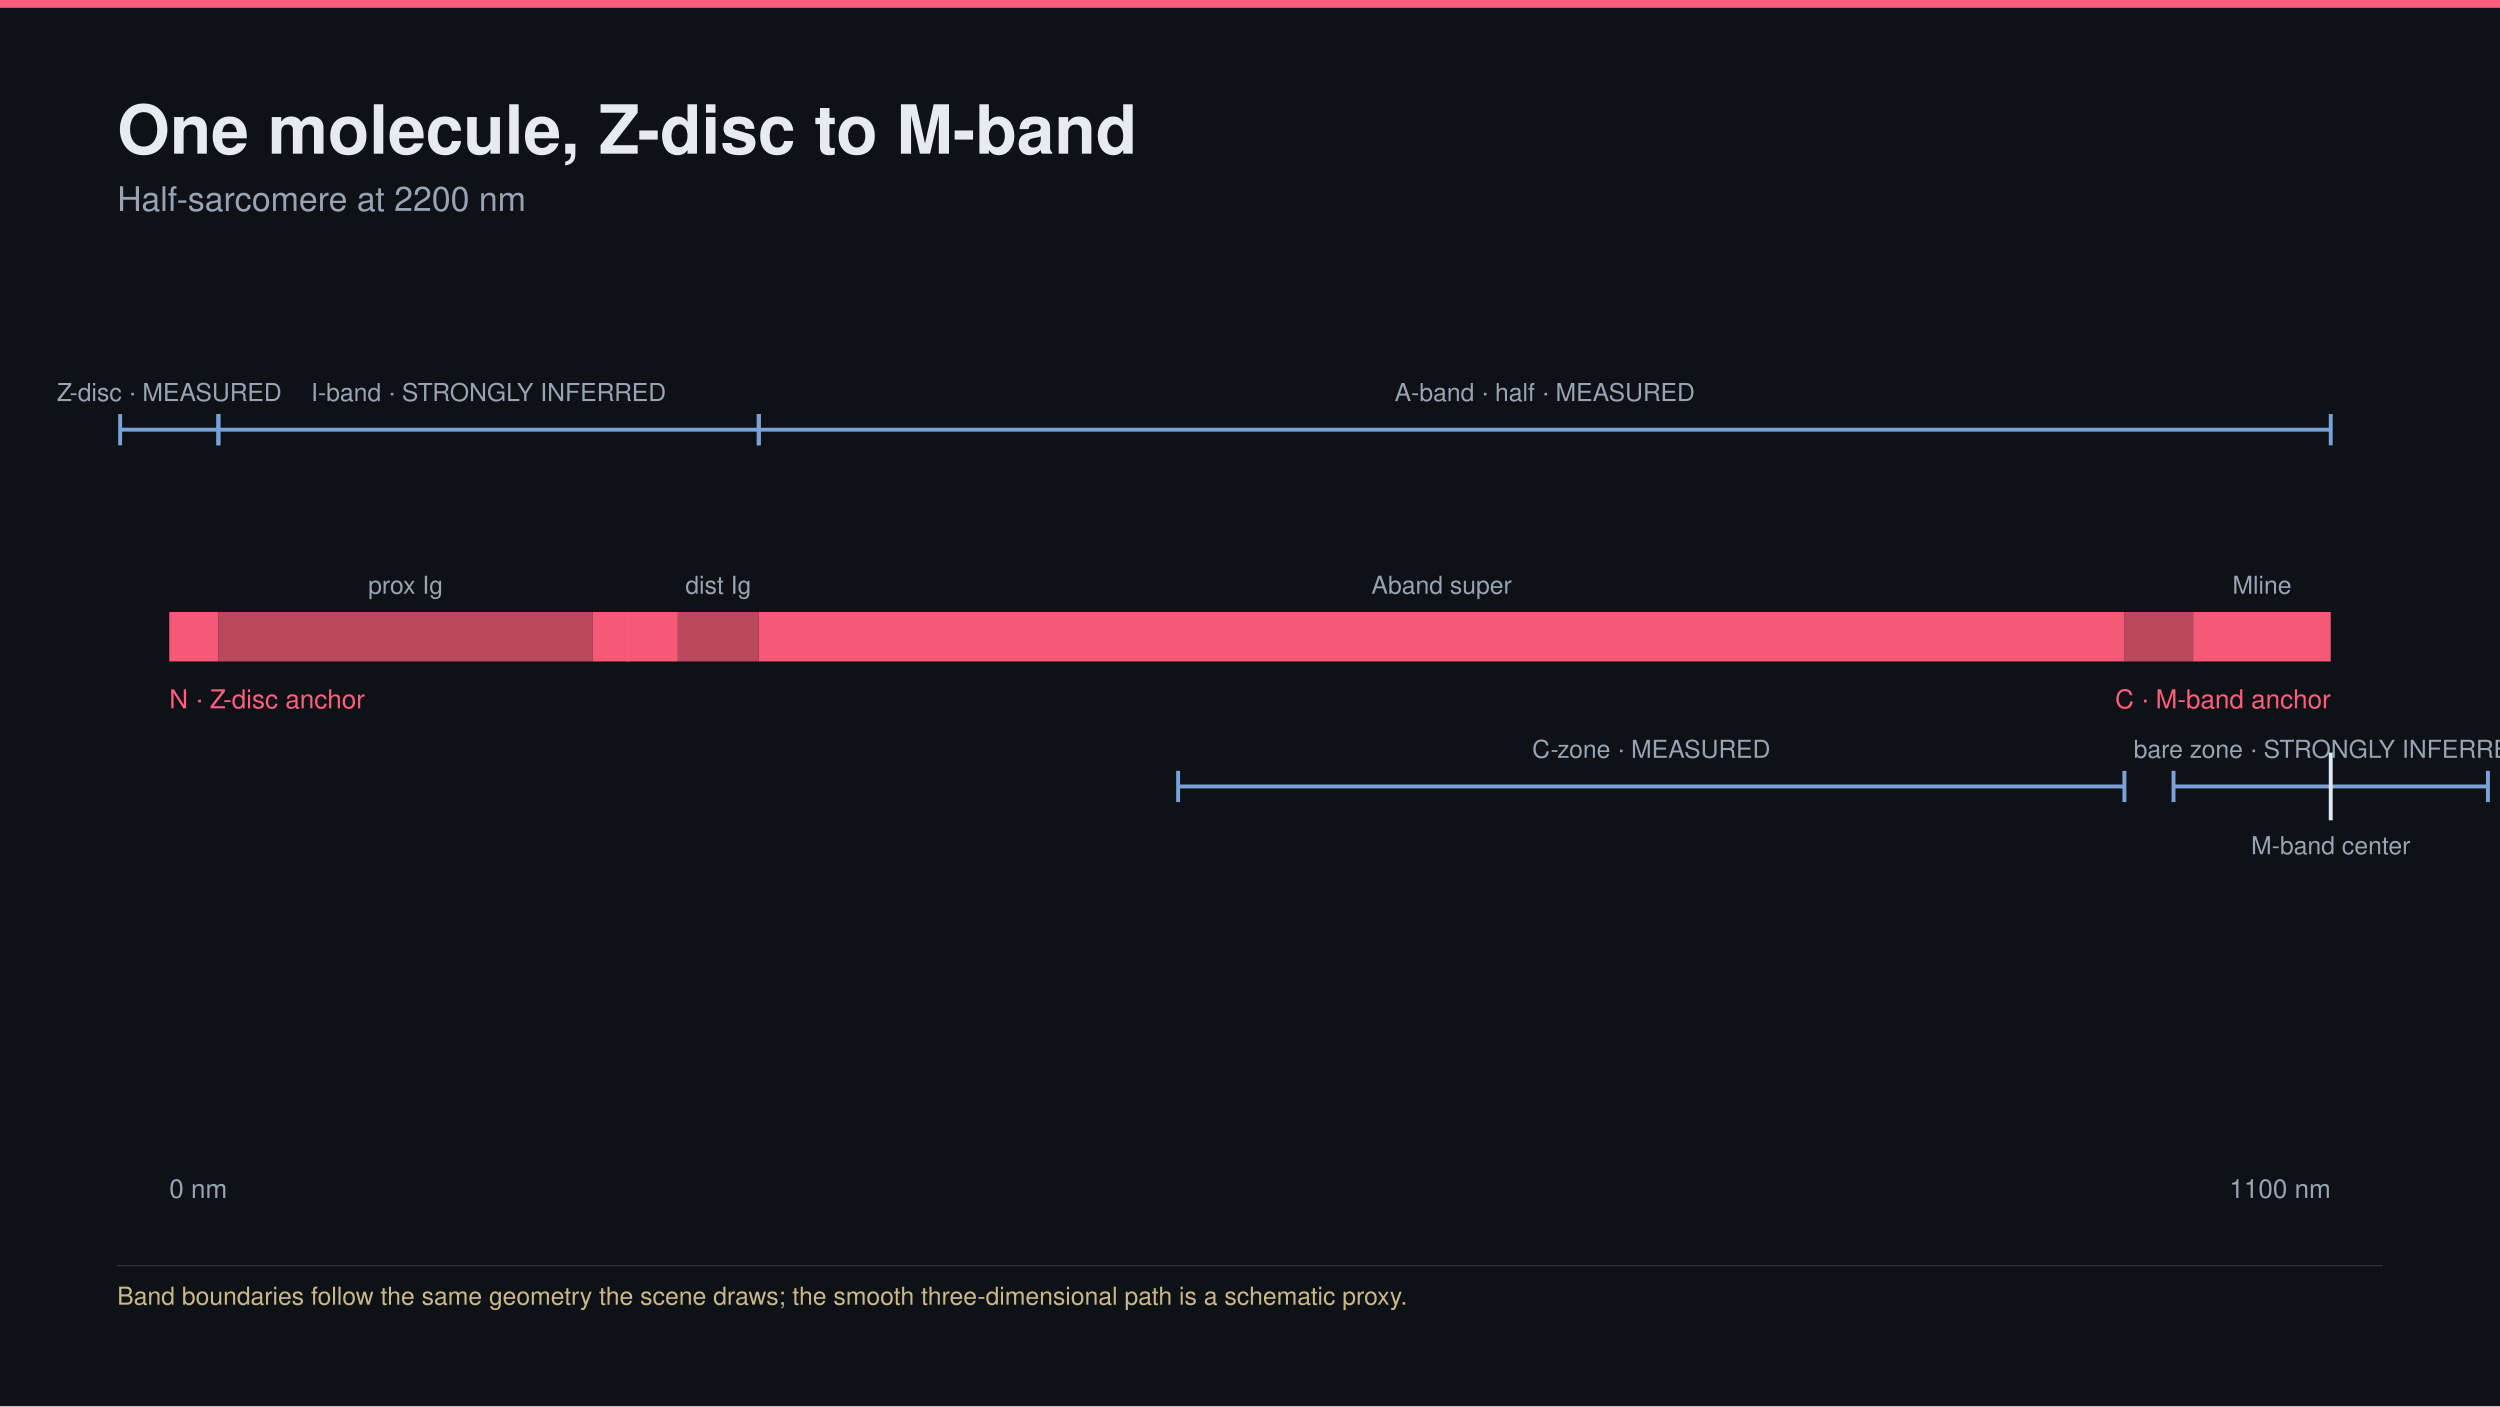
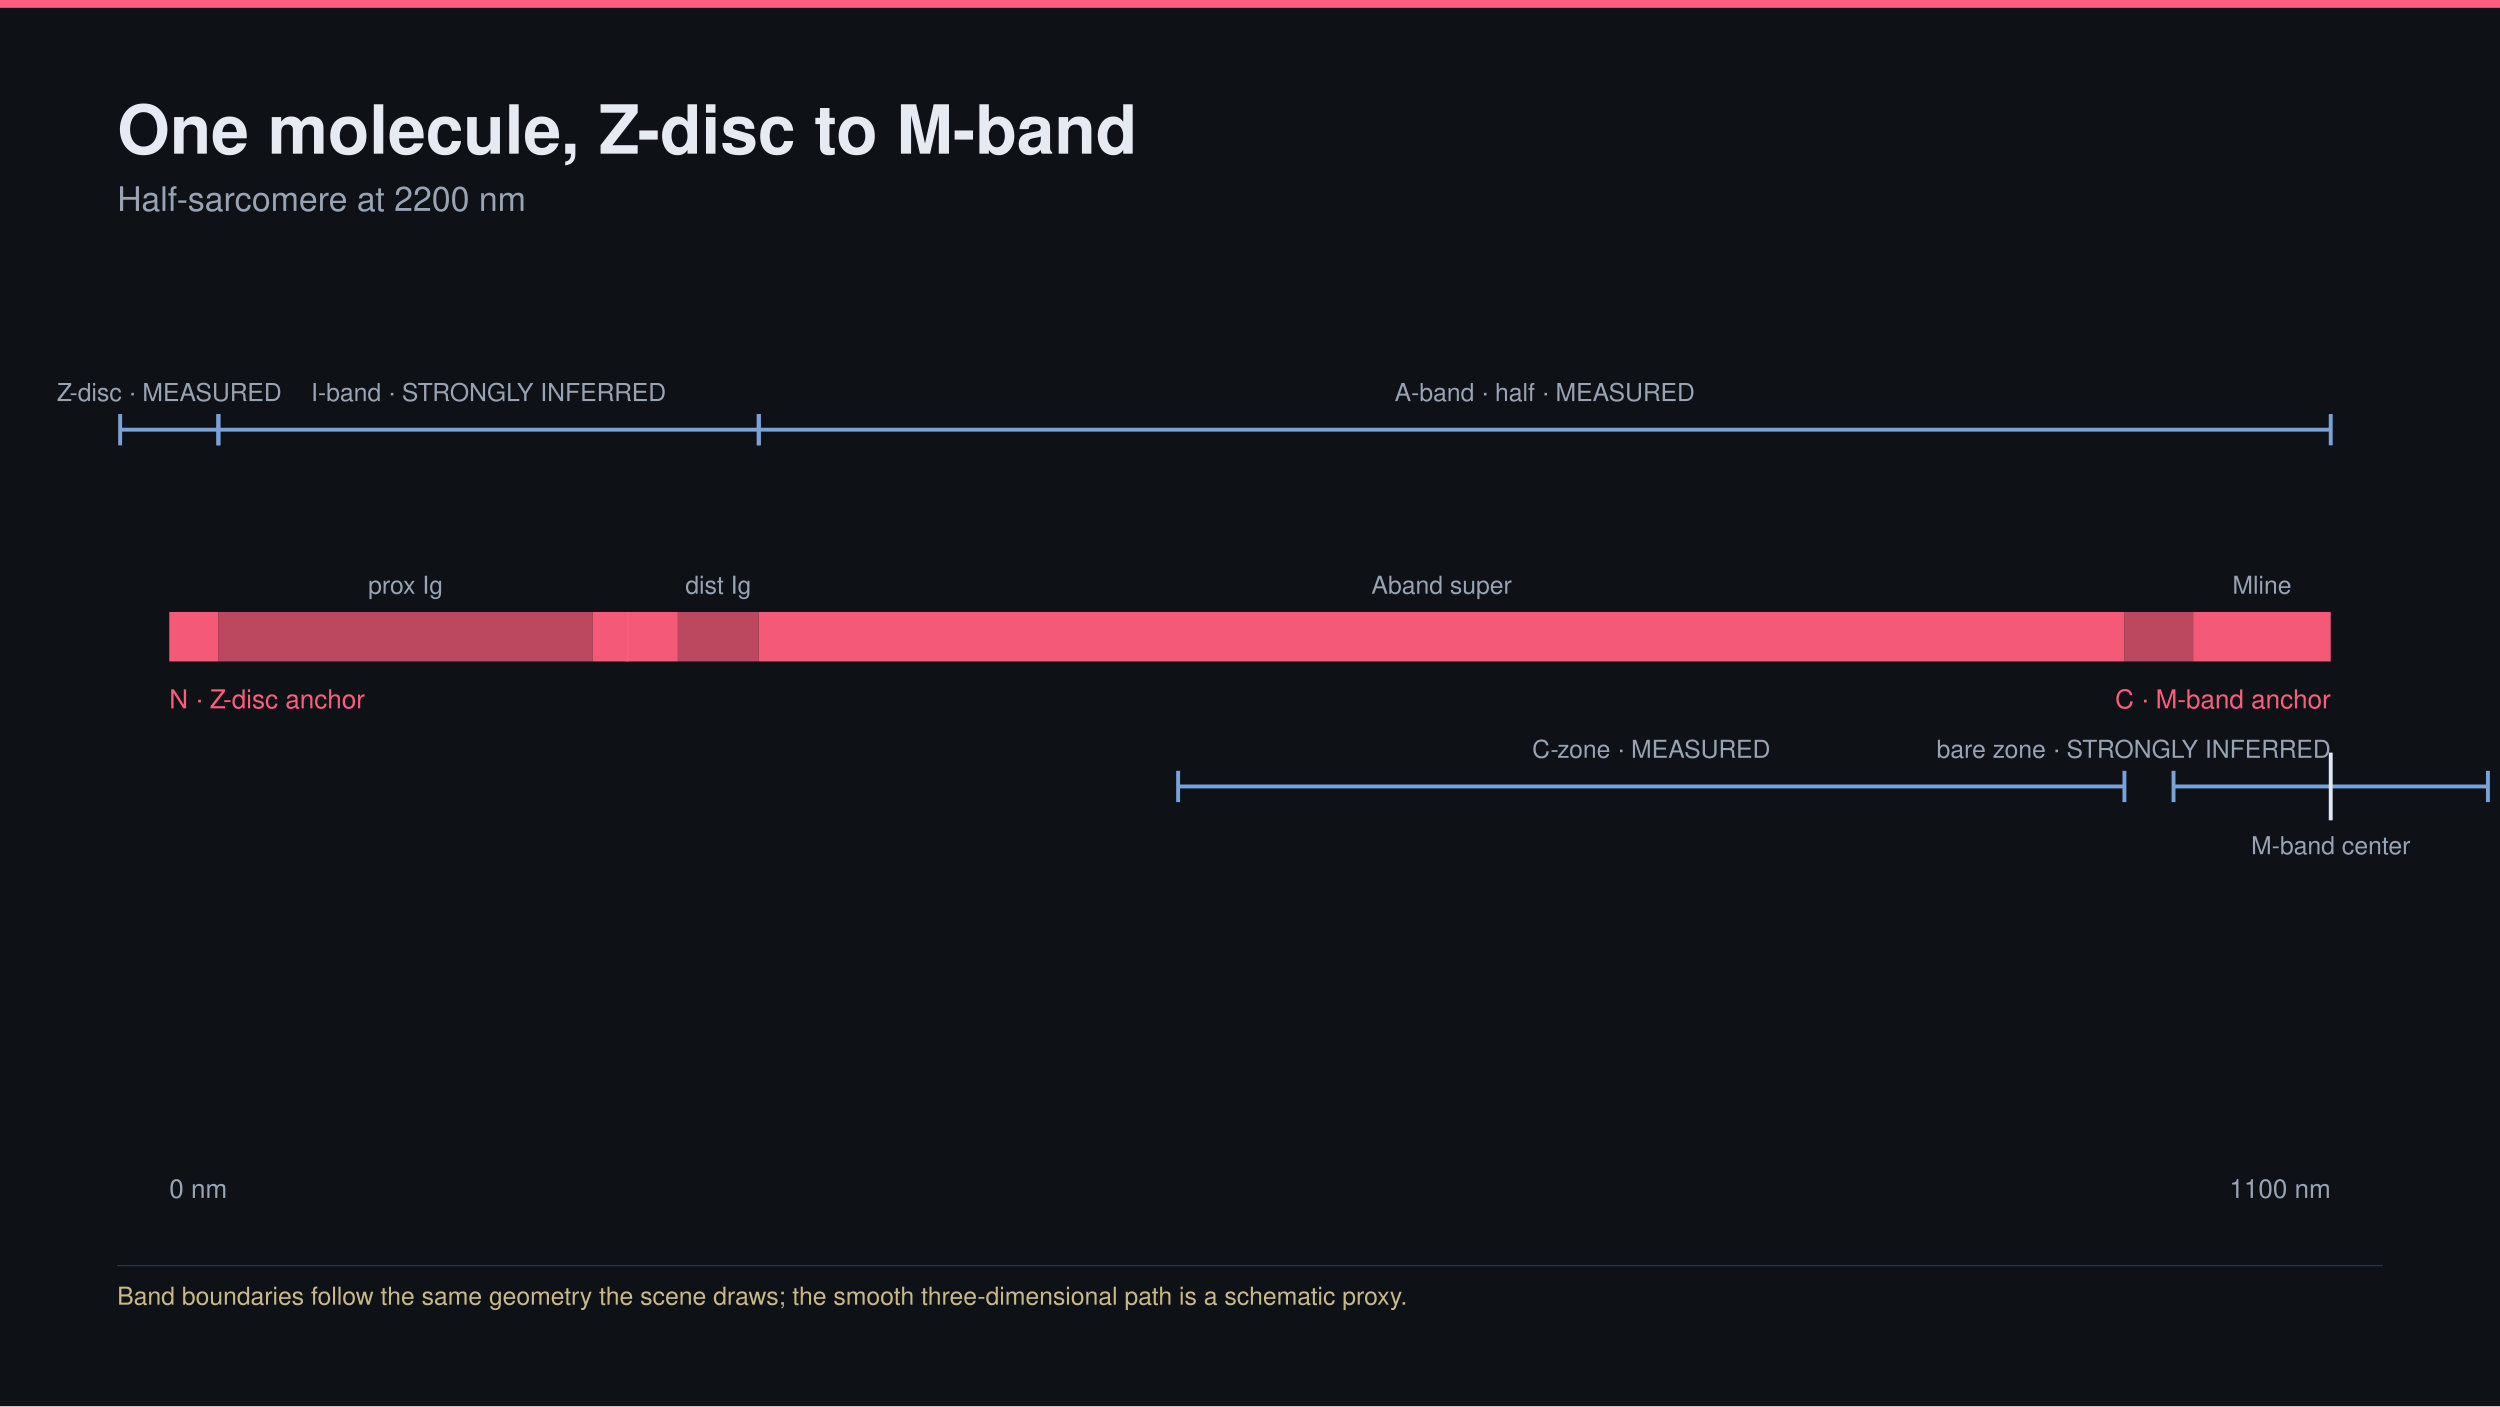
<svg xmlns="http://www.w3.org/2000/svg" width="1920" height="1080" viewBox="0 0 1920 1080">
  <rect width="1920" height="1080" fill="#0e1116" />
  <rect x="0" y="0" width="1920" height="6" fill="#ff5d7d" />
  <text x="90" y="118" font-family="Helvetica, Arial, sans-serif" font-size="52" font-weight="650" fill="#e6ebf1" text-anchor="start">One molecule, Z-disc to M-band</text>
  <text x="90" y="162" font-family="Helvetica, Arial, sans-serif" font-size="26" font-weight="400" fill="#98a4b3" text-anchor="start">Half-sarcomere at 2200 nm</text>
  <rect x="130.00" y="470" width="37.73" height="38" fill="#ff5d7d" opacity="0.95" />
  <rect x="167.73" y="470" width="287.46" height="38" fill="#ff5d7d" opacity="0.72" />
  <text x="311.459" y="456" font-family="Helvetica, Arial, sans-serif" font-size="19" font-weight="400" fill="#98a4b3" text-anchor="middle">prox Ig</text>
  <rect x="455.19" y="470" width="25.63" height="38" fill="#ff5d7d" opacity="0.95" />
  <rect x="480.82" y="470" width="2.00" height="38" fill="#ff5d7d" opacity="0.72" />
  <rect x="480.82" y="470" width="39.76" height="38" fill="#ff5d7d" opacity="0.95" />
  <rect x="520.57" y="470" width="62.15" height="38" fill="#ff5d7d" opacity="0.72" />
  <text x="551.65" y="456" font-family="Helvetica, Arial, sans-serif" font-size="19" font-weight="400" fill="#98a4b3" text-anchor="middle">dist Ig</text>
  <rect x="582.73" y="470" width="1048.82" height="38" fill="#ff5d7d" opacity="0.95" />
  <text x="1107.136" y="456" font-family="Helvetica, Arial, sans-serif" font-size="19" font-weight="400" fill="#98a4b3" text-anchor="middle">Aband super</text>
  <rect x="1631.55" y="470" width="52.82" height="38" fill="#ff5d7d" opacity="0.72" />
  <rect x="1684.36" y="470" width="105.64" height="38" fill="#ff5d7d" opacity="0.95" />
  <text x="1737.182" y="456" font-family="Helvetica, Arial, sans-serif" font-size="19" font-weight="400" fill="#98a4b3" text-anchor="middle">Mline</text>
  <line x1="92.27" y1="330" x2="167.73" y2="330" stroke="#7aa2d8" stroke-width="3" />
  <line x1="92.27" y1="318" x2="92.27" y2="342" stroke="#7aa2d8" stroke-width="3" />
  <line x1="167.73" y1="318" x2="167.73" y2="342" stroke="#7aa2d8" stroke-width="3" />
  <text x="130" y="308" font-family="Helvetica, Arial, sans-serif" font-size="19" font-weight="400" fill="#98a4b3" text-anchor="middle">Z-disc · MEASURED</text>
  <line x1="167.73" y1="330" x2="582.73" y2="330" stroke="#7aa2d8" stroke-width="3" />
  <line x1="167.73" y1="318" x2="167.73" y2="342" stroke="#7aa2d8" stroke-width="3" />
  <line x1="582.73" y1="318" x2="582.73" y2="342" stroke="#7aa2d8" stroke-width="3" />
  <text x="375.227" y="308" font-family="Helvetica, Arial, sans-serif" font-size="19" font-weight="400" fill="#98a4b3" text-anchor="middle">I-band · STRONGLY INFERRED</text>
  <line x1="582.73" y1="330" x2="1790.00" y2="330" stroke="#7aa2d8" stroke-width="3" />
  <line x1="582.73" y1="318" x2="582.73" y2="342" stroke="#7aa2d8" stroke-width="3" />
  <line x1="1790.00" y1="318" x2="1790.00" y2="342" stroke="#7aa2d8" stroke-width="3" />
  <text x="1186.364" y="308" font-family="Helvetica, Arial, sans-serif" font-size="19" font-weight="400" fill="#98a4b3" text-anchor="middle">A-band · half · MEASURED</text>
  <line x1="904.80" y1="604" x2="1631.55" y2="604" stroke="#7aa2d8" stroke-width="3" />
  <line x1="904.80" y1="592" x2="904.80" y2="616" stroke="#7aa2d8" stroke-width="3" />
  <line x1="1631.55" y1="592" x2="1631.55" y2="616" stroke="#7aa2d8" stroke-width="3" />
  <text x="1268.171" y="582" font-family="Helvetica, Arial, sans-serif" font-size="19" font-weight="400" fill="#98a4b3" text-anchor="middle">C-zone · MEASURED</text>
  <line x1="1669.27" y1="604" x2="1910.73" y2="604" stroke="#7aa2d8" stroke-width="3" />
  <line x1="1669.27" y1="592" x2="1669.27" y2="616" stroke="#7aa2d8" stroke-width="3" />
  <line x1="1910.73" y1="592" x2="1910.73" y2="616" stroke="#7aa2d8" stroke-width="3" />
-   <text x="1790" y="582" font-family="Helvetica, Arial, sans-serif" font-size="19" font-weight="400" fill="#98a4b3" text-anchor="middle">bare zone · STRONGLY INFERRED</text>
+   <text x="1790" y="582" font-family="Helvetica, Arial, sans-serif" font-size="19" font-weight="400" fill="#98a4b3" text-anchor="end">bare zone · STRONGLY INFERRED</text>
  <line x1="1790.00" y1="578" x2="1790.00" y2="630" stroke="#dfe7f2" stroke-width="3" />
  <text x="1790" y="656" font-family="Helvetica, Arial, sans-serif" font-size="19" font-weight="400" fill="#98a4b3" text-anchor="middle">M-band center</text>
  <text x="130" y="544" font-family="Helvetica, Arial, sans-serif" font-size="20" font-weight="400" fill="#ff5d7d" text-anchor="start">N · Z-disc anchor</text>
  <text x="1790" y="544" font-family="Helvetica, Arial, sans-serif" font-size="20" font-weight="400" fill="#ff5d7d" text-anchor="end">C · M-band anchor</text>
  <text x="130" y="920" font-family="Helvetica, Arial, sans-serif" font-size="20" font-weight="400" fill="#98a4b3" text-anchor="start">0 nm</text>
  <text x="1790" y="920" font-family="Helvetica, Arial, sans-serif" font-size="20" font-weight="400" fill="#98a4b3" text-anchor="end">1100 nm</text>
  <line x1="90" y1="972" x2="1830" y2="972" stroke="#2b3440" stroke-width="1" />
  <text x="90" y="1002" font-family="Helvetica, Arial, sans-serif" font-size="19" font-weight="400" fill="#c9b989" text-anchor="start">Band boundaries follow the same geometry the scene draws; the smooth three-dimensional path is a schematic proxy.</text>
</svg>
